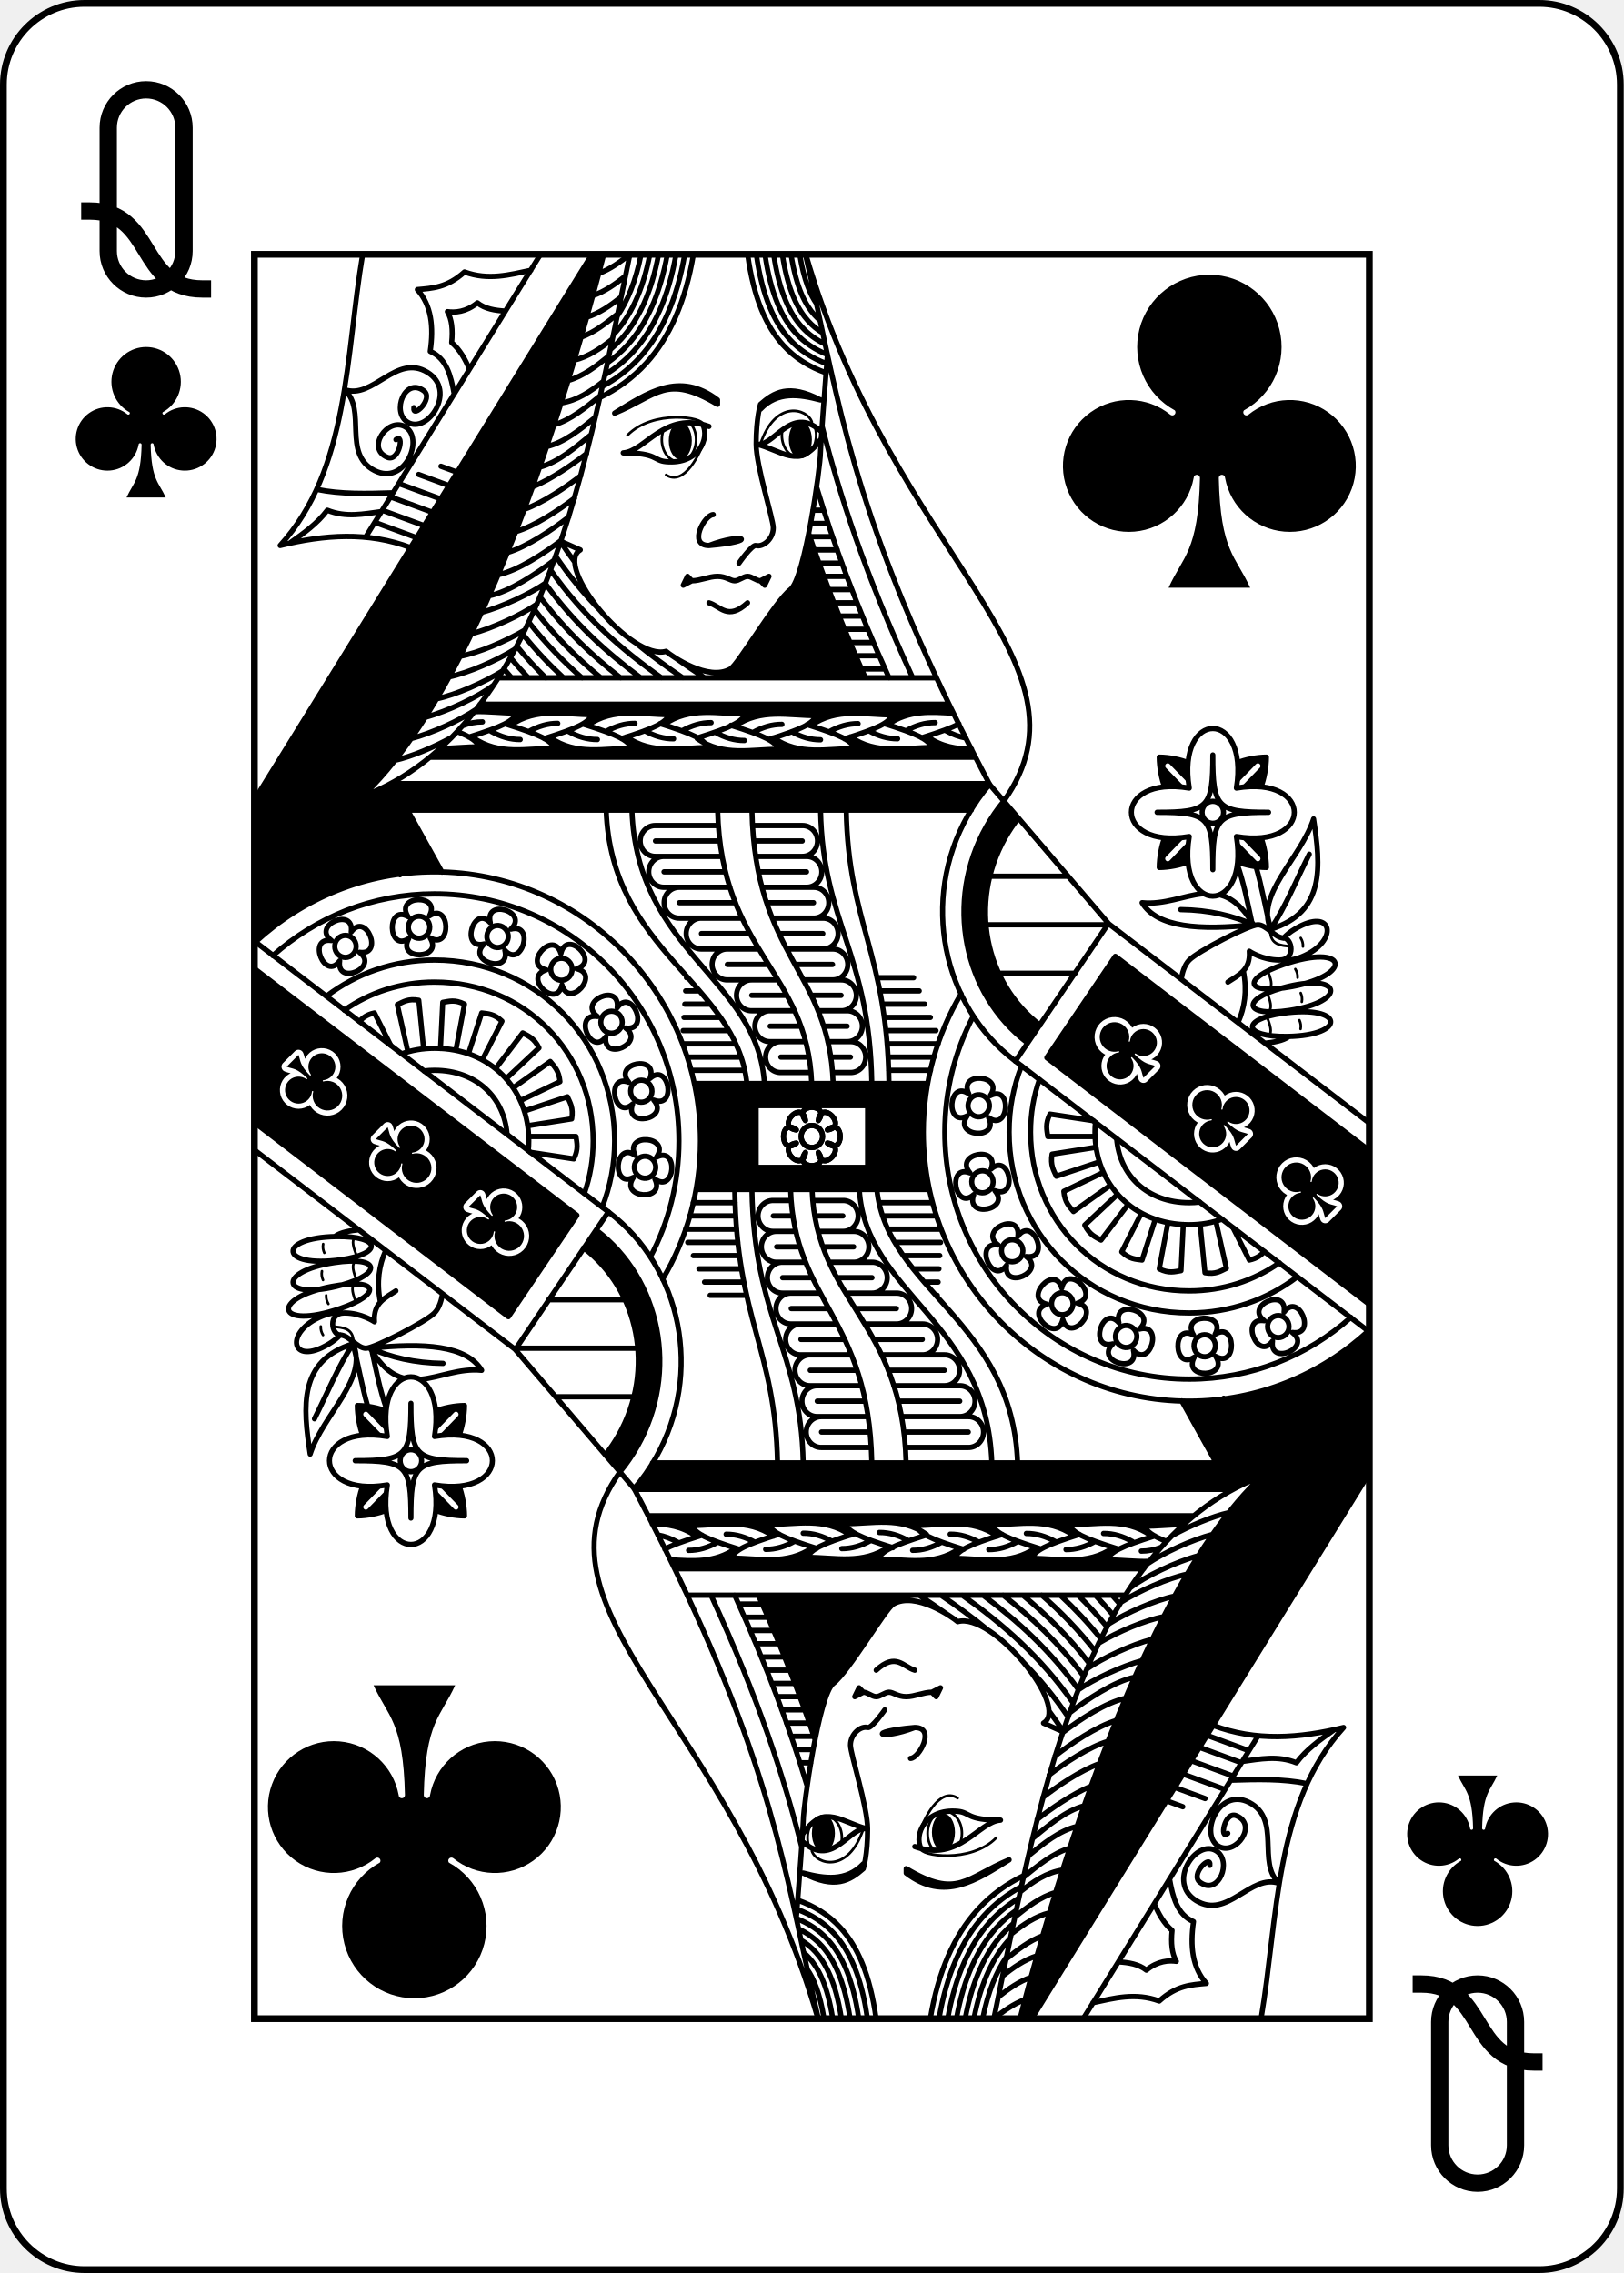
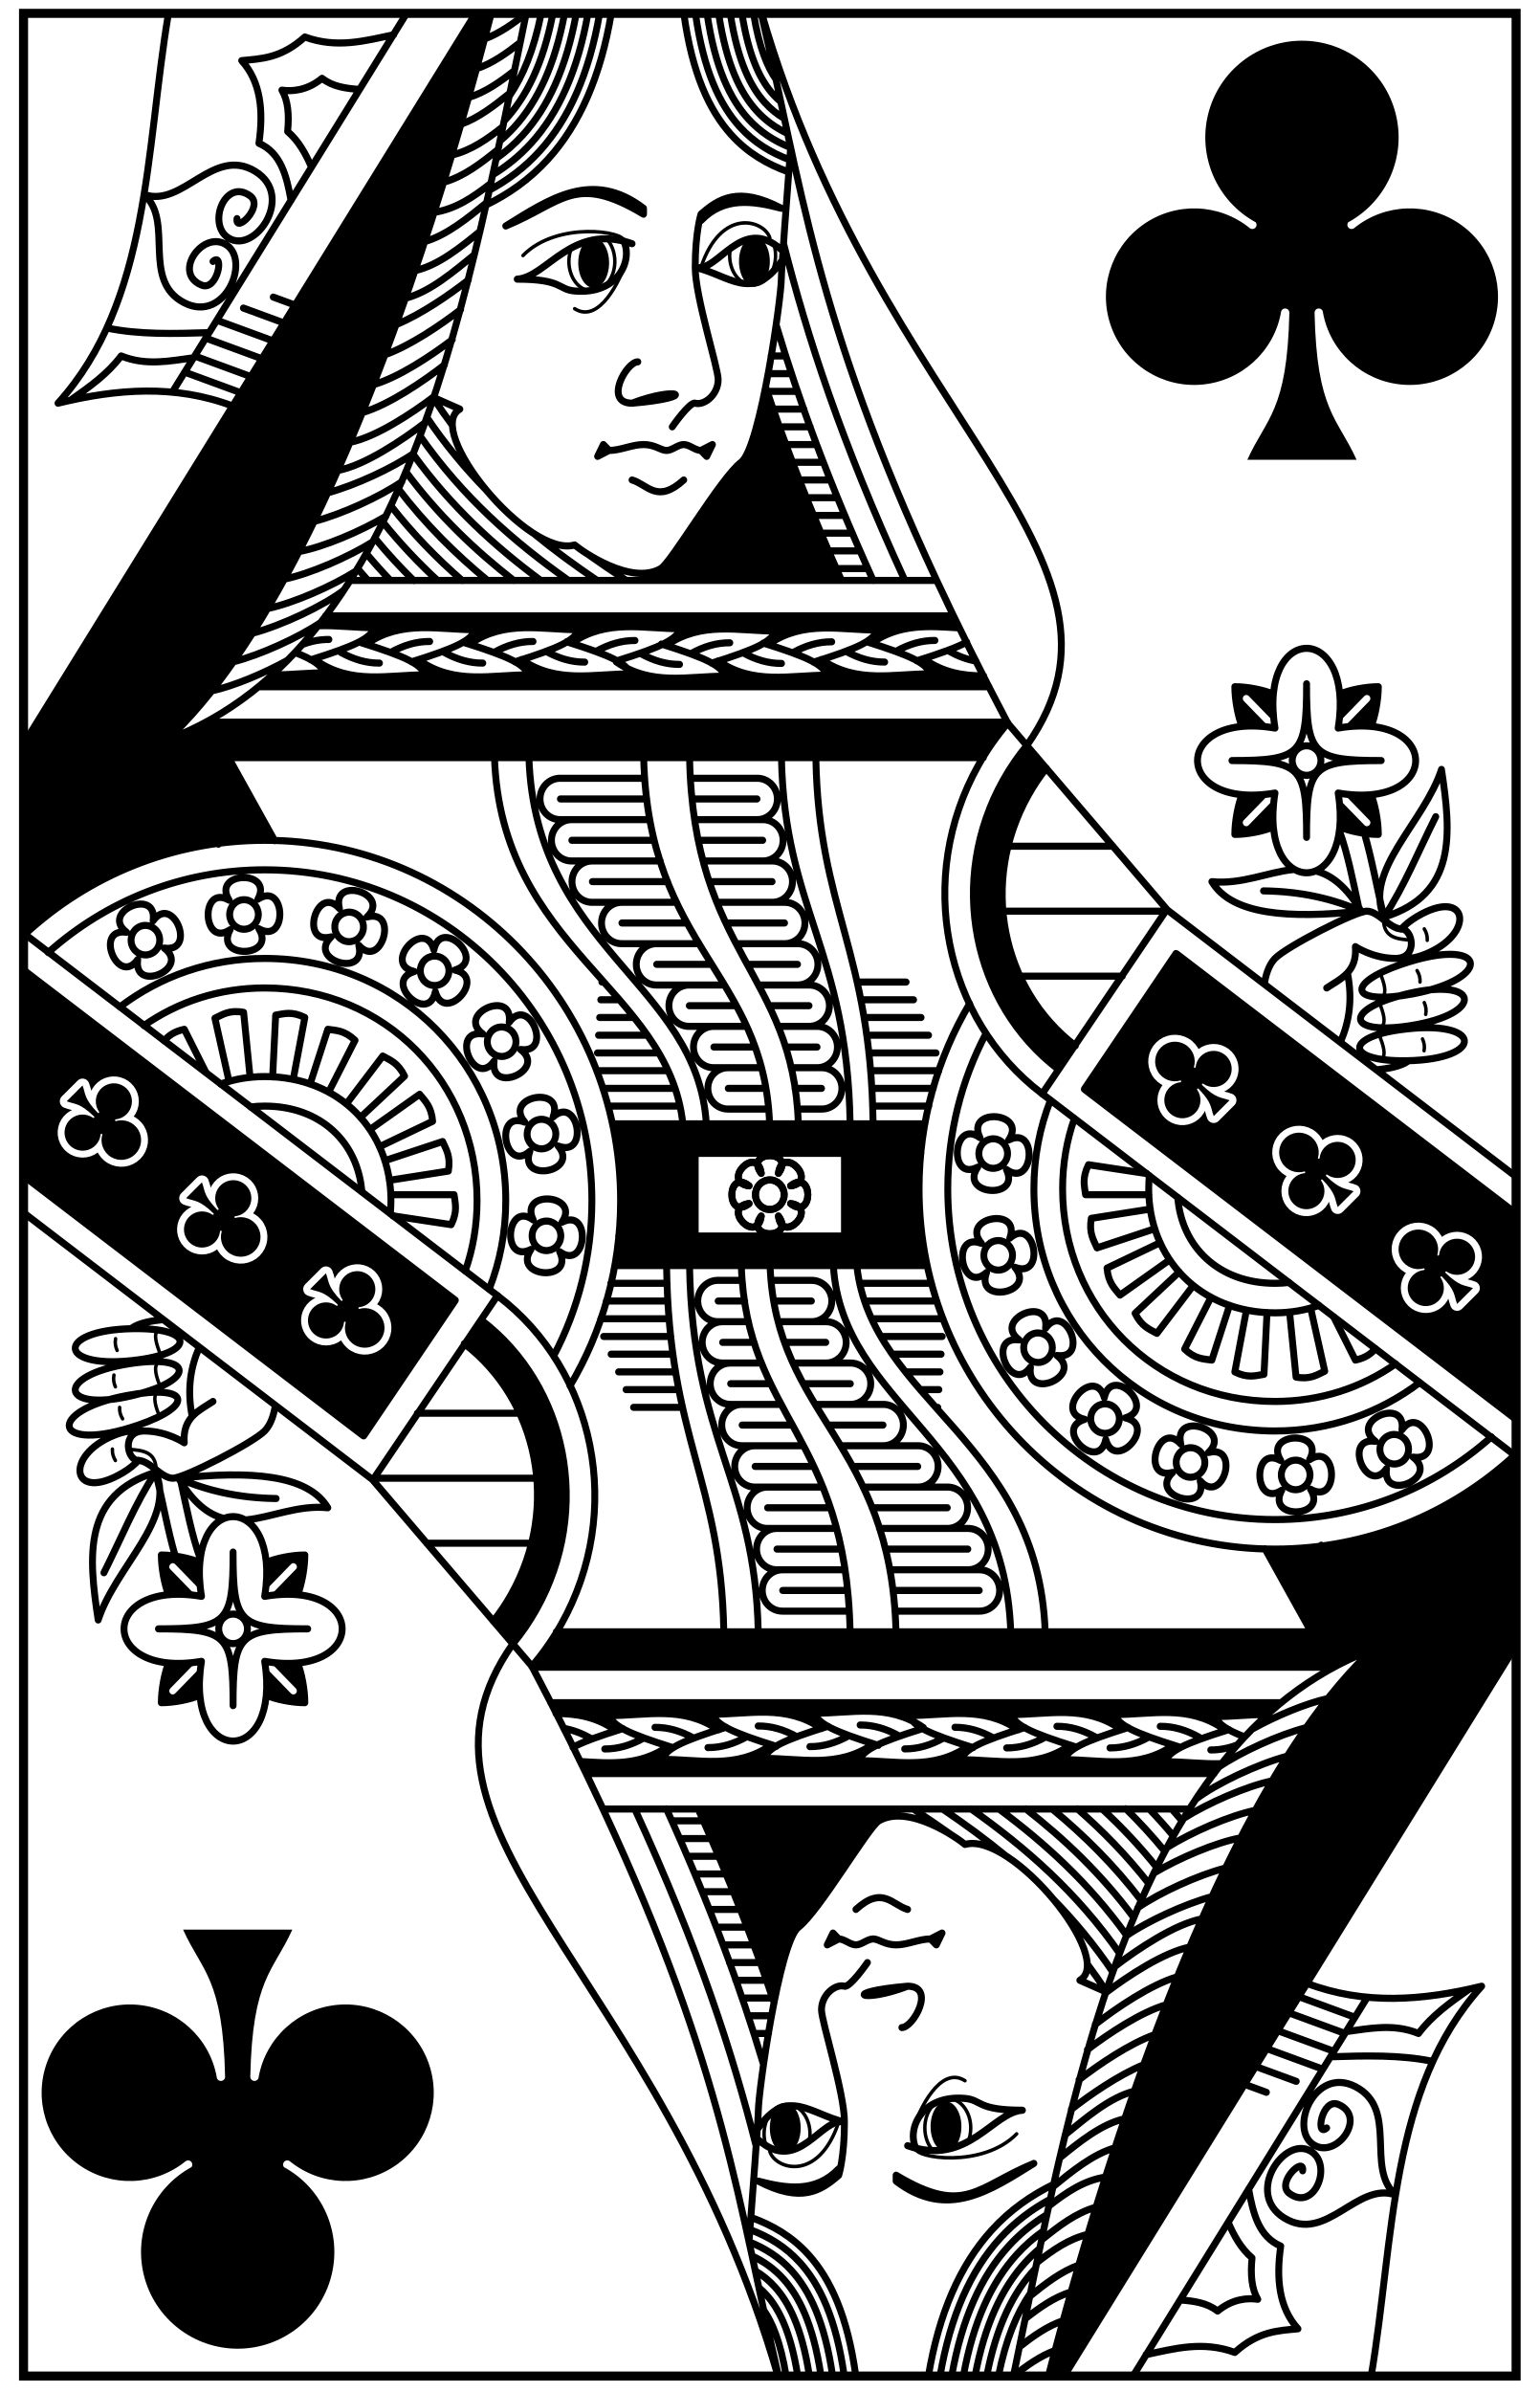
- <svg xmlns="http://www.w3.org/2000/svg" xmlns:xlink="http://www.w3.org/1999/xlink" class="card" face="QC" height="3.5in" preserveAspectRatio="none" viewBox="-120 -168 240 336" width="2.5in">
+ <svg xmlns="http://www.w3.org/2000/svg" xmlns:xlink="http://www.w3.org/1999/xlink" class="card" face="QC" height="264.034" preserveAspectRatio="none" viewBox="-85 -131.874 170 264.034" width="170">
  <defs>
    <symbol id="VCQ" viewBox="-500 -500 1000 1000" preserveAspectRatio="xMinYMid">
      <path d="M-260 100C40 100 -40 460 260 460M-175 0L-175 -285A175 175 0 0 1 175 -285L175 285A175 175 0 0 1 -175 285Z" stroke="black" stroke-width="80" stroke-linecap="square" stroke-miterlimit="1.5" fill="none" />
    </symbol>
    <symbol id="SCQ" viewBox="-600 -600 1200 1200" preserveAspectRatio="xMinYMid">
      <path d="M30 150C35 385 85 400 130 500L-130 500C-85 400 -35 385 -30 150A10 10 0 0 0 -50 150A210 210 0 1 1 -124 -51A10 10 0 0 0 -110 -65A230 230 0 1 1 110 -65A10 10 0 0 0 124 -51A210 210 0 1 1 50 150A10 10 0 0 0 30 150Z" />
    </symbol>
    <symbol id="CQ4" preserveAspectRatio="none" viewBox="0 0 1300 2000">
      <path stroke="black" stroke-linecap="round" stroke-linejoin="round" stroke-width="3" fill="none" d="M1184.474,767.204c0.351,15.415 12.042,16.451 23.907,17.267M1181.451,811.742c3.624,9.318 6.246,17.206 2.045,21.086M1180.799,836.888c3.624,9.318 6.246,17.206 2.045,21.086M1180.799,864.63c3.624,9.318 6.246,17.206 2.045,21.086M1213.717,810.276c1.874,2.948 2.833,6.142 2.593,9.658M1220,837.405c1.457,3.175 1.974,6.47 1.259,9.92M1218.488,868.185c1.483,3.163 2.027,6.453 1.341,9.91M1220,775c1.874,2.948 2.833,6.142 2.593,9.658M435,205c29.854,-29.76 89.915,-20.22 87.766,-12.149M480,250c21.575,13.391 40,-25 45,-40M590,215c17.561,-51.28 55,-40 60,-25M507.389,190.373C512.025,194.951 515,202.041 515,210c0,13.807 -8.954,25 -20,25 -11.046,0 -20,-11.193 -20,-25 0,-4.329 0.88,-8.4 2.429,-11.951M653.486,195.441C654.462,198.386 655,201.614 655,205c0,13.807 -8.954,25 -20,25 -11.046,0 -20,-11.193 -20,-25 0,-2.248 0.237,-4.427 0.683,-6.5" />
      <use xlink:href="#SCQ" height="90" width="90" transform="translate(1017,901)scale(1,0.972)rotate(-45)translate(-45,-45)" fill="none" stroke="white" stroke-width="160" stroke-linejoin="round" stroke-linecap="round" />
      <use xlink:href="#SCQ" height="90" width="90" transform="translate(1017,901)scale(1,0.972)rotate(-45)translate(-45,-45)" fill="black" />
      <use xlink:href="#SCQ" height="90" width="90" transform="translate(1125,978)scale(1,0.972)rotate(-45)translate(-45,-45)" fill="none" stroke="white" stroke-width="160" stroke-linejoin="round" stroke-linecap="round" />
      <use xlink:href="#SCQ" height="90" width="90" transform="translate(1125,978)scale(1,0.972)rotate(-45)translate(-45,-45)" fill="black" />
      <use xlink:href="#SCQ" height="90" width="90" transform="translate(1229,1060)scale(1,0.972)rotate(-45)translate(-45,-45)" fill="none" stroke="white" stroke-width="160" stroke-linejoin="round" stroke-linecap="round" />
      <use xlink:href="#SCQ" height="90" width="90" transform="translate(1229,1060)scale(1,0.972)rotate(-45)translate(-45,-45)" fill="black" />
    </symbol>
    <symbol id="CQ3" preserveAspectRatio="none" viewBox="0 0 1300 2000">
      <path stroke="black" stroke-linecap="round" stroke-linejoin="round" stroke-width="6" fill="none" d="M1300,984.779 996.277,759.002M1.196,779.562C56.29,730.138 129.568,700 210,700c171.208,0 310,136.553 310,305 10e-6,57.291 -16.055,110.892 -43.98,156.687M1.931,780.02l410.831,305.396M513.054,940h271.265M1300,1190.265 923.935,910.712M995.839,758.469 887.238,914.584M1003.748,795.85l-79.783,114.688M857.199,600.859 995.817,758.501M886.75,914.2C801.788,851.428 776.521,731.931 831.679,636.394c7.512,-13.01 16.154,-24.951 25.724,-35.766M901.002,893.651c-74.41,-55.386 -96.537,-160.121 -47.672,-244.758 6.038,-10.457 12.883,-20.13 20.404,-28.982M1004.2,796.043l295.8,219.887M916.148,873.919C851.943,826.128 832.433,735.788 875.199,661.715c4.713,-8.163 9.972,-15.754 15.701,-22.768M995.058,760H853.114M948.905,705H857.469M957.032,815H867.918M856.888,600H158.867M840.923,570H204.844M810,510H262.997M795.06,480H284.483M642.495,0.159C676.821,141.573 688.844,258.107 795.312,480c17.86,37.224 38.379,77.412 62.106,121.181M835.988,630H179.392M690.092,630.29c2.322,128.345 47.798,162.203 49.837,309.394M660.11,630.29c2.786,128.345 57.357,162.203 59.805,309.394M580.102,630.115c3.399,166.062 90.388,181.846 94.73,309.83M540.125,630.107c4.041,161.399 104.662,181.691 109.681,309.838M440.176,630.1c5.673,161.472 146.941,190.921 154.509,309.865M410.168,629.718c5.633,161.815 151.469,195.793 164.083,310.257M517.652,965H781.417M509.15,925l62.516,-10e-6M504.582,910l62.916,1e-5M499.133,895l62.156,1e-5M499.838,880 553.158,880M500.807,865 543.344,865M501.773,850l30.053,-10e-6M502.742,835l16.242,2e-5M739.443,925h48.93M738.811,910h53.465M737.709,895 797.117,895M736.215,880H794.783M734.383,865h53.879M732.031,850h49.707M729.197,835H775.217M725.963,820h42.732M503.709,820l1.689,1e-5M1278.483,1205.026C1228.267,1248.565 1162.43,1275 1090,1275 932.085,1275 805,1149.714 805,995c-10e-6,-47.532 11.992,-92.13 33.2,-131.287M1215.934,1159.081C1180.985,1184.775 1137.859,1200 1090,1200c-118.247,0 -210,-91.356 -210,-205 -10e-6,-26.728 5.074,-51.778 14.401,-74.884M1102.059,1074.276c-3.866,0.477 -7.882,0.724 -12.059,0.724 -49.229,0 -81.28,-31.039 -84.697,-72.551M1128.178,1093.705C1116.585,1097.779 1103.872,1100 1090,1100c-65.355,0 -110,-46.117 -110,-105 0,-3.776 0.184,-7.432 0.545,-10.984M1195.088,1143.205C1165.452,1163.257 1129.736,1175 1090,1175c-105.024,0 -185,-80.047 -185,-180 -10e-6,-21.157 3.582,-40.966 10.251,-59.442M657.5,981.893c3.536,-24.749 35.355,7.071 10.607,10.607 20,-15 20,30 0,15 24.749,3.535 -7.071,35.355 -10.607,10.607 15,20 -30,20 -15,0 -3.536,24.749 -35.355,-7.071 -10.607,-10.607 -20,15 -20,-30 0,-15 -24.749,-3.535 7.071,-35.355 10.607,-10.607 -15,-20 30,-20 15,0v0M662.5,1000A12.5,12.5 0 0 1 650,1012.5 12.5,12.5 0 0 1 637.5,1000 12.5,12.5 0 0 1 650,987.5 12.5,12.5 0 0 1 662.5,1000v0M585,965v70M218.769,700.347 178.628,630.099M169.752,703.316 121.678,619.187M393.636,-1.6083941e-4 -3.6588575e-4,618.572M182.285,332.461C132.42,314.002 81.424,317.784 30,330 110.68,243.29 106.097,115.712 126.231,-0.019M333.636,-1.381201e-4 129.949,320.081M407.504,-0.495C347.657,225.87 197.332,687.942 0.002,664.067M437.92,-0.377C389.737,223.713 339.24,535.909 125.687,614.725M140.371,303.704l48.889,17.46M149.074,290.027l48.888,17.46M158.703,274.894l48.889,17.46M168.334,259.762l48.889,17.46M191.5,249.464l35.351,12.625M217.5,240.178l18.981,6.779M41.885,326.784C57.688,315.967 73.403,305.062 85,290c21.739,8.59 42.457,4.21 63.307,1.516M72.987,266.426c27.732,5.564 57.993,4.792 88.322,3.845M105.351,153.767C131.238,176.184 102.29,226.145 140,245c36.056,18.028 59.083,-37.958 35,-50 -20,-10 -45,25 -20,35 14.131,5.652 20.131,-28.64 10,-20M105.154,153.345c33.418,11.492 60.155,-41.413 96.812,-19.505 34.602,20.681 -0.183,70.226 -23.296,56.412 -19.194,-11.472 -3.156,-51.381 18.729,-35.696 12.371,8.866 -13.299,32.383 -11.472,19.194M232.953,158.421C229.172,137.653 224.093,117.97 205,110c4.185,-27.894 1.423,-52.339 -15,-70 17.356,-1.619 34.466,-1.969 55,-20 27.97,9.931 52.531,3.199 77.423,-1.913M250.778,130.151C245.718,118.856 239.783,108.146 230,100c1.504,-14.349 0.287,-26.396 -5,-35 8.496,1.206 21.772,0.599 35,-10 8.991,6.928 20.596,8.627 32.671,9.386M394.495,46.885c13.934,-4.563 26.21,-13.093 38.203,-22.3M387.56,71.24C402.284,66.86 415.129,57.983 427.663,48.362M380.892,93.913c15.639,-5.459 29.216,-15.853 42.72,-26.421M372.922,119.952c16.641,-3.748 30.812,-13.406 44.601,-23.982M365.915,142.958c17.686,-4.808 32.63,-16.179 47.473,-27.792M357.527,168.441c18.785,-2.66 34.356,-13.013 49.436,-24.542M349.336,193.211c19.367,-5.353 37.923,-20.228 54.055,-33.012M340.81,217.826c20.312,-4.34 39.847,-19.82 56.77,-33.234M332.495,241.19c21.753,-5.309 42.553,-23.03 60.13,-36.835M324.415,263.521c21.962,-8.66 47.288,-25.829 63.013,-37.795M314.768,288.99c22.178,-7.638 48.957,-25.451 65.936,-38.211M304.756,314.31c22.09,-6.185 50.266,-24.471 68.662,-38.076M295.016,337.987c23.379,-6.632 53.476,-26.685 71.603,-40.397M284.235,363.121c22.643,-4.32 53.991,-24.473 73.969,-39.228M273.576,386.992c23.431,-4.181 56.539,-25.801 76.566,-40.791M264.803,405.875c24.057,-6.308 56.528,-20.98 74.839,-33.277M252.972,430.092c24.159,-6.009 57.732,-21.062 76.538,-33.656M239.792,455.583c21.064,-3.607 53.839,-17.136 75.832,-29.886M226.997,478.928c22.278,-4.36 55.94,-18.663 77.112,-31.55M212.379,503.852c22.427,-4.477 56.123,-18.85 77.147,-31.73M199.124,524.801c26.144,-6.728 62.615,-23.588 79.85,-36.518M182.562,548.944c24.044,-5.904 57.633,-20.912 76.609,-33.531M163.805,573.558c19.156,-4.09 45.851,-14.943 66.056,-25.885M661.877,194.546c20.526,78.558 49.889,167.389 105.543,285.038M668.153,113.288C665.264,149.955 660,217.745 660,225c0,15 -18.164,142.538 -35,155 -17.901,13.25 -60.727,84.764 -70,90 -25.806,14.571 -68.619,-14.676 -75,-20 -40.525,11.388 -131.542,-97.081 -100,-115l-23.233,-9.957M655.865,264.818c19.063,61.807 45.052,131.477 84.196,215.326M646.267,316.049c16.729,48.809 37.961,102.625 66.08,163.751M735.424,470H707.98M728.566,455 701.295,455M721.896,440H694.609M715.338,425 688.229,425M708.979,410 681.984,410M702.721,395 675.74,395M696.697,380H669.891M690.744,365 664.092,365M685.219,350H658.398M679.719,335H653.039M674.219,320H647.68M669.021,305 649.015,305M663.856,290H651.067M403.081,403.569C384.659,385.28 367.245,364.973 351.203,341.917M499.647,480.085C480.8,467.686 462.295,454.602 444.405,440.286M474.764,480.089C427.465,447.622 382.831,409.814 345.322,357.736M450.501,480.066C410.107,450.979 372.044,417.225 339.195,373.028M427.075,480.151C393.178,454.454 361.2,424.911 332.919,387.965M404.064,480.012C376.394,457.835 350.201,432.699 326.497,402.577M382.141,480.187C360.128,461.526 339.177,440.738 319.823,416.75M360.497,480.02c-16.625,-14.96 -32.567,-31.29 -47.58,-49.479M339.916,480.219C328.144,468.99 316.755,456.994 305.841,444.047M319.538,480.013C312.35,472.723 305.322,465.114 298.475,457.142M299.983,480.027c-3.088,-3.326 -6.143,-6.717 -9.163,-10.178M373.426,348.627c-5.559,-7.233 -10.976,-14.751 -16.237,-22.58M525,480c-11.007,-6.987 -21.924,-14.154 -32.698,-21.608M400,550c-11.508,0.084 -22.758,-3.17 -33.797,-9.171M344.866,547.812C375.596,568.645 408.061,559.823 440,560c-4.364,-9.305 -15.999,-15.118 -55.824,-27.242M443.765,531.706c-11.508,-0.084 -22.758,3.17 -33.797,9.171M388.631,533.894c30.729,-20.833 63.195,-12.011 95.134,-12.188 -4.364,9.305 -15.999,15.118 -55.824,27.242M488.797,549.171C477.289,549.256 466.039,546.001 455,540M433.663,546.983c30.729,20.833 63.195,12.011 95.134,12.188 -4.364,-9.305 -15.999,-15.118 -55.824,-27.242M532.562,530.878c-11.508,-0.084 -22.758,3.17 -33.797,9.171M477.428,533.065c30.729,-20.833 63.195,-12.011 95.134,-12.188 -4.364,9.305 -15.999,15.118 -55.824,27.242M571.369,551.106c-11.508,0.084 -22.758,-3.17 -33.797,-9.171M516.235,548.918c30.729,20.833 63.195,12.011 95.134,12.188 -4.364,-9.305 -15.999,-15.118 -55.824,-27.242M615.134,532.812c-11.508,-0.084 -22.758,3.17 -33.797,9.171M560,535c30.729,-20.833 63.195,-12.011 95.134,-12.188 -4.364,9.305 -15.999,15.118 -55.824,27.242M660.165,550.277c-11.508,0.084 -22.758,-3.17 -33.797,-9.171M605.032,548.089c30.729,20.833 63.195,12.011 95.134,12.188 -4.364,-9.305 -15.999,-15.118 -55.824,-27.242M703.93,531.983c-11.508,-0.084 -22.758,3.17 -33.797,9.171M648.797,534.171c30.729,-20.833 63.195,-12.011 95.134,-12.188 -4.364,9.305 -15.999,15.118 -55.824,27.242M750.032,549.122c-11.508,0.084 -22.758,-3.17 -33.797,-9.171M694.898,546.935c30.729,20.833 63.195,12.011 95.134,12.188 -4.364,-9.305 -15.999,-15.118 -55.824,-27.242M793.797,530.829C782.289,530.744 771.039,533.999 760,540M738.663,533.017c24.743,-16.774 50.612,-14.322 76.425,-12.823M821.53,532.19c-8.333,4.473 -21.699,9.226 -43.558,15.881M310,550c-11.508,0.084 -22.758,-3.17 -33.797,-9.171M254.866,547.812c30.729,20.833 63.195,12.011 95.134,12.188 -4.364,-9.305 -15.999,-15.118 -55.824,-27.242M353.765,531.706c-11.508,-0.084 -22.758,3.17 -33.797,9.171M298.631,533.894c30.729,-20.833 63.195,-12.011 95.134,-12.188 -4.364,9.305 -15.999,15.118 -55.824,27.242M256.89,518.377c16.295,-0.549 32.754,1.711 49.075,1.62 -4.364,9.305 -15.999,15.118 -55.824,27.242M265.966,529.997c-7.813,-0.057 -15.508,1.425 -23.098,4.26M218.576,559.997c14.509,-0.011 29.121,-1.787 43.624,-1.706 -2.955,-6.301 -9.244,-11 -25.362,-17.143M829.563,548.283c-7.888,-1.319 -15.66,-4.163 -23.328,-8.332M784.898,546.935c16.734,11.345 33.983,13.895 51.381,13.894M981.427,1012.159 930,1020c-2.197,12.537 1.914,18.211 5,25l50.346,-16.208M990.046,1040.577l-46.358,21.575c1.13,12.678 6.571,17.092 11.312,22.848l43.329,-29.894M1006.604,1065.375l-38.486,35.021c5.78,11.339 12.476,13.403 19.023,16.974l31.678,-40.556M1034.28,1086.789l-23.009,43.889c9.355,8.631 16.351,8.244 23.73,9.322l15.424,-46.379M1065.125,1097.582 1055,1150c11.46,5.538 18.041,3.134 25.415,2.02l2.627,-52.328M1102.68,1099.282l5.642,55.094c12.536,2.204 18.212,-1.903 25.003,-4.985l-12.301,-53.516M978.19,982.094l-50.64,-7.461C921.774,985.975 924.04,992.604 925,1000h55.238M857.014,966.163a12.5,12.5 0 0 1 -13.44,11.484 12.5,12.5 0 0 1 -11.484,-13.44 12.5,12.5 0 0 1 13.44,-11.484 12.5,12.5 0 0 1 11.484,13.44v0M831.113,976.668c-26.097,12.998 -21.794,-41.833 1.956,-24.923 -12.998,-26.097 41.833,-21.794 24.923,1.956 26.097,-12.998 21.794,41.833 -1.956,24.923 12.998,26.097 -41.833,21.794 -24.923,-1.956v0M861.192,1049.113a12.5,12.5 0 0 1 -10.094,14.513 12.5,12.5 0 0 1 -14.513,-10.094 12.5,12.5 0 0 1 10.094,-14.513 12.5,12.5 0 0 1 14.513,10.094v0M838.795,1065.835c-21.955,19.183 -31.676,-34.951 -4.419,-24.606 -19.183,-21.955 34.951,-31.676 24.606,-4.419 21.955,-19.183 31.676,34.951 4.419,24.606 19.183,21.955 -34.951,31.676 -24.606,4.419v0M895.081,1124.589a12.5,12.5 0 0 1 -6.573,16.41 12.5,12.5 0 0 1 -16.41,-6.573 12.5,12.5 0 0 1 6.573,-16.41 12.5,12.5 0 0 1 16.41,6.573v0M877.016,1145.918c-17.081,23.627 -38.723,-26.936 -9.837,-22.983 -23.627,-17.081 26.936,-38.723 22.983,-9.837 17.081,-23.627 38.723,26.936 9.837,22.983 23.627,17.081 -26.936,38.723 -22.983,9.837v0M950.483,1180.394a12.5,12.5 0 0 1 0.621,17.667 12.5,12.5 0 0 1 -17.667,0.621 12.5,12.5 0 0 1 -0.621,-17.667 12.5,12.5 0 0 1 17.667,-0.621v0M942.581,1207.205c-6.074,28.515 -46.306,-8.986 -18.287,-17.046 -28.515,-6.074 8.986,-46.306 17.046,-18.287 6.074,-28.515 46.306,8.986 18.287,17.046 28.515,6.074 -8.986,46.306 -17.046,18.287v0M1020,1214.696a12.5,12.5 0 0 1 8.413,15.547 12.5,12.5 0 0 1 -15.547,8.414 12.5,12.5 0 0 1 -8.413,-15.547 12.5,12.5 0 0 1 15.547,-8.414v0M1024.847,1242.223c7.243,28.241 -45.471,12.547 -23.961,-7.133 -28.241,7.243 -12.547,-45.471 7.133,-23.961 -7.243,-28.241 45.471,-12.547 23.961,7.133 28.241,-7.243 12.547,45.471 -7.133,23.961v0M1107.582,1224.717a12.5,12.5 0 0 1 12.909,12.078 12.5,12.5 0 0 1 -12.078,12.909 12.5,12.5 0 0 1 -12.909,-12.078 12.5,12.5 0 0 1 12.078,-12.909v0M1120.906,1249.287c15.823,24.488 -39.147,26.316 -24.986,0.831 -24.488,15.823 -26.316,-39.147 -0.831,-24.986 -15.823,-24.488 39.147,-26.316 24.986,-0.831 24.488,-15.823 26.316,39.147 0.831,24.986v0M1189.011,1203.936a12.5,12.5 0 0 1 16.366,6.681 12.5,12.5 0 0 1 -6.681,16.367 12.5,12.5 0 0 1 -16.366,-6.681 12.5,12.5 0 0 1 6.681,-16.367v0M1210.221,1222.141c23.514,17.236 -27.19,38.545 -23.048,9.686 -17.236,23.514 -38.545,-27.19 -9.686,-23.048 -23.514,-17.236 27.19,-38.545 23.048,-9.686 17.236,-23.514 38.544,27.191 9.686,23.048v0M1141.176,1103.578 1160,1140c9.205,-1.875 13.674,-5.58 17.47,-9.545M642.958,0.142C744.826,342.337 988.87,461.555 873.734,619.912M1090,605c-15,-90 70,-90 55,0 90,-15 90,70 0,55 15,90 -70,90 -55,0 -90,15 -90,-70 0,-55v0M1117.5,567.5c0,60 5,65 65,65 -60,0 -65,5 -65,65 0,-60 -5,-65 -65,-65 60,0 65,-5 65,-65v0M1130,632.5a12.5,12.5 0 0 1 -12.5,12.5 12.5,12.5 0 0 1 -12.5,-12.5 12.5,12.5 0 0 1 12.5,-12.5 12.5,12.5 0 0 1 12.5,12.5v0M1061.282,603.639C1057.788,595.19 1055,581.201 1055,570c11.201,0 25.19,2.788 33.639,6.282M1146.361,576.282C1154.81,572.788 1168.799,570 1180,570c0,11.201 -2.788,25.19 -6.282,33.639M1061.282,661.361C1057.788,669.81 1055,683.799 1055,695c11.201,0 25.19,-2.788 33.639,-6.282M1146.361,688.718C1154.81,692.212 1168.799,695 1180,695c0,-11.201 -2.788,-25.19 -6.282,-33.639M1080.719,821.783c1.01,-6.686 3.439,-15.941 9.281,-21.783 10,-10 70,-40 80,-40 10,0 20,15 30,15 10,0 15,25 -5,25 -20,0 -35,-10 -35,-10 1.742,21.621 -12.85,27.104 -25,35M1153.114,812.229c4.683,23.139 1.313,41.743 -5.947,58.157M1200,805c75,-25 81.847,11.93 10,25 -54.999,10.005 -59.523,-8.492 -10,-25v0M1198.2,831.716c70.636,-18.931 77.553,15.292 8.552,25.39 -52.822,7.73 -56.804,-12.458 -8.552,-25.39v0M1199.296,860.311c71.881,-9.683 74.714,25.171 5.475,26.3 -53.004,0.864 -54.578,-19.685 -5.475,-26.3v0M1199.897,775.225c3.316,-3.587 7.774,-7.17 13.406,-10.444 45.029,-26.181 52.141,14.277 7.592,31.666 -9.145,3.569 -16.142,4.234 -20.894,2.949M1185,765c-18.207,-39.306 35,-80 50,-125 8.442,53.825 13.58,106.049 -50,125v0M1185,765c17.822,-26.387 30.237,-56.503 45,-85M1125.86,726.041c13.272,3.425 26.206,12.941 39.14,33.959 -62.532,6.437 -112.583,3.272 -130,-25 25.777,2.578 48.897,-8.134 70.729,-10.211M1165,760c-24.021,-10.251 -51.599,-16.772 -85,-17.184M666.518,134.316C647.639,127.754 630.732,118.154 616.43,102.822 597.241,82.252 582.223,50.736 575.104,0.061M667.285,123.989C650.636,117.898 636.137,109.287 623.742,96 606.437,77.449 592.214,48.551 585.214,0.12M668.084,113.623C653.746,108.057 641.581,100.464 631.055,89.18 615.61,72.623 602.196,46.311 595.329,0.175M662.525,88.967C656.23,85.323 650.732,80.953 645.68,75.537 633.874,62.881 622.123,41.64 615.573,0.255M665.31,101.621C654.957,96.853 646.173,90.725 638.367,82.357 624.756,67.766 612.167,44.009 605.449,0.221M659.451,74.771c-2.266,-1.844 -4.403,-3.852 -6.459,-6.056C642.959,57.96 632.065,39.196 625.703,0.27M511.871,0.155C502.759,53.1 484.3,93.966 456.903,123.336c-16.31,17.484 -34.989,29.931 -54.087,38.912M501.725,0.145C492.765,50.874 475.114,89.152 449.59,116.514c-13.337,14.297 -28.342,25.033 -43.924,33.185M491.572,0.122C482.778,48.601 465.949,84.318 442.278,109.693c-10.328,11.072 -21.714,19.879 -33.646,26.941M481.414,0.081C472.801,46.273 456.807,79.457 434.965,102.871c-7.229,7.749 -15.006,14.317 -23.161,19.911M423.176,69.886C434.983,53.128 444.586,30.717 450.845,0.143M471.251,0.019C462.837,43.888 447.688,74.573 427.653,96.051c-4.039,4.329 -8.259,8.265 -12.634,11.848M461.061,0.045C452.605,42.781 437.685,71.417 418.627,91.028M655.237,55.686C648.148,45.764 640.757,29.54 635.816,0.141M401.712,21.587C414.795,16.883 426.445,8.747 437.839,0M420,180c37.87,-22.798 75.447,-48.05 120,-15v5c-60,-35 -70,-10 -120,10v0M590,170l-0.003,5.472C610,155 635.344,158.686 660,165c-37.171,-18.904 -54.466,-8.261 -70,5v0M590,170c0,0 -5,15 -5,45 0,25 20,85 20,95 0,13.032 -12.277,22.123 -20,20 -4.821,-1.326 -20,20 -20,20M535,295c-10,0 -30,35 -5,35 40,-15 60,-5 0,0M505,365l-5,10 10,-5 -5,-5v0M600,365l-5,10 -5,-5 10,-5v0M510,370c10,0 20,-5 30,-5 10,0 15,5 20,5 5,0 10,-5 15,-5 5,0 10,5 15,5M530,395c13.51,3.754 21.865,20.501 45,0M530,195c-52.197,-18.082 -74.36,28.531 -100,30 40,0 35.054,8.73 50,10 38.304,3.254 50.908,-26.427 42.668,-42.342M660,200c-35,-30 -55,20 -75,15 29.239,6.592 50,30 75,-5M1162.673,755.563c-4.946,-21.883 -9.234,-43.761 -16.584,-63.761M1185,765c-6.227,-23.877 -10.324,-48.418 -17.233,-71.138M1205.848,886.953c-6.148,4.441 -17.953,6.431 -27.298,7.323M582.359,665l56.467,2e-5M587.832,700l55.961,-10e-6M597.332,735l54.646,-1e-5M611.74,770h51.09M630.273,805l43.852,-2e-5M649.182,840l34.961,4e-5M663.686,875h27.432M671.883,910l23.131,-3e-5M584.551,682.5h54.275c9.762,0.138 17.749,-7.737 17.749,-17.5 0,-9.763 -7.987,-17.638 -17.749,-17.5h-56.467M592.025,717.5l51.768,2e-5c9.762,0.138 17.749,-7.737 17.749,-17.5 0,-9.763 -7.987,-17.638 -17.749,-17.5h-55.961M603.898,752.5l48.08,-10e-6c9.762,0.138 17.749,-7.737 17.749,-17.5 0,-9.763 -7.987,-17.638 -17.749,-17.5h-54.646M620.682,787.5l42.148,-10e-6c9.762,0.138 17.749,-7.737 17.749,-17.5 0,-9.763 -7.987,-17.638 -17.749,-17.5h-51.09M639.986,822.5 674.125,822.5c9.762,0.138 17.749,-7.737 17.749,-17.5 0,-9.763 -7.987,-17.638 -17.749,-17.5h-43.852M657.187,857.5l26.955,10e-6c9.762,0.138 17.749,-7.737 17.749,-17.5 0,-9.763 -7.987,-17.638 -17.749,-17.5h-34.961M668.555,892.5l22.563,10e-6c9.762,0.138 17.749,-7.737 17.749,-17.5 0,-9.763 -7.987,-17.638 -17.749,-17.5h-27.432M674.111,927.5l20.902,-10e-6c9.762,0.138 17.749,-7.737 17.749,-17.5 0,-9.763 -7.987,-17.638 -17.749,-17.5h-23.131M467.6,665l75.16,-10e-6M477.541,700l71.77,2e-5M495.436,735h65.541M521.162,770h56.842M551.424,805 599.338,805M579.857,840 620.77,840M601.25,875h35.867M613.795,910h32.811M541.008,647.5 467.6,647.5c-9.762,-0.138 -17.749,7.737 -17.749,17.5 0,9.763 7.987,17.638 17.749,17.5h75.16M545.449,682.5h-67.908c-9.762,-0.138 -17.749,7.737 -17.749,17.5 0,9.763 7.987,17.638 17.749,17.5h71.77M554.584,717.5l-59.148,10e-6c-9.762,-0.138 -17.749,7.737 -17.749,17.5 0,9.763 7.987,17.638 17.749,17.5h65.541M568.793,752.5l-47.631,-2e-5c-9.762,-0.138 -17.749,7.737 -17.749,17.5 0,9.763 7.987,17.638 17.749,17.5h56.842M588.367,787.5 551.424,787.5c-9.762,-0.138 -17.749,7.737 -17.749,17.5 0,9.763 7.987,17.638 17.749,17.5h47.914M610.391,822.5l-30.533,-2e-5c-9.762,-0.138 -17.749,7.737 -17.749,17.5 0,9.763 7.987,17.638 17.749,17.5h40.912M629.789,857.5 601.25,857.5c-9.762,-0.138 -17.749,7.737 -17.749,17.5 0,9.763 7.987,17.638 17.749,17.5h35.867M642.633,892.5l-28.838,-2e-5c-9.762,-0.138 -17.749,7.737 -17.749,17.5 0,9.763 7.987,17.638 17.749,17.5h32.811" />
    </symbol>
    <symbol id="CQ2" preserveAspectRatio="none" viewBox="0 0 1300 2000">
      <path fill="black" d="M393.637,0 0,618.572v45.486C197.241,687.924 347.448,226.477 407.35,0ZM646.217,316.484C639.936,347.246 632.342,374.565 625,380c-17.901,13.25 -60.727,84.764 -70,90 -5.433,3.068 -11.62,4.193 -18.062,4.008L538.178,480 711.879,479.9C684.228,418.674 662.996,364.858 646.217,316.484ZM158.996,599.918c-10.551,5.538 -21.688,10.518 -33.309,14.807l-4.01,4.463 47.604,83.805C182.286,700.909 196.035,700 210,700c2.949,0 5.888,0.041 8.793,0.234l-39.783,-70.186 656.879,-0.268c6.402,-10.604 13.643,-20.259 21.256,-29.467zm714.738,19.994c-7.522,8.852 -14.367,18.523 -20.404,28.98 -48.865,84.637 -26.738,189.372 47.672,244.758l15.146,-19.732c-64.205,-47.79 -83.715,-138.13 -40.949,-212.203 4.713,-8.163 9.972,-15.753 15.701,-22.768zM512.967,939.855C517.543,960.745 520,982.591 520,1005c0,9.936 -0.483,19.761 -1.422,29.727l66.41,0.273 -0.205,-70 196.674,-0.076c0.87,-8.408 2.041,-16.642 3.201,-24.844z" />
    </symbol>
    <symbol id="CQ1" preserveAspectRatio="none" viewBox="0 0 1300 2000">
      <path fill="black" d="M636.568,188.838A13.432,21.162 0 0 0 623.135,210 13.432,21.162 0 0 0 636.568,231.162 13.432,21.162 0 0 0 650,210 13.432,21.162 0 0 0 636.568,188.838Zm-140,1.209a13.432,21.162 0 0 0 -13.434,21.162 13.432,21.162 0 0 0 13.434,21.162A13.432,21.162 0 0 0 510,211.209 13.432,21.162 0 0 0 496.568,190.047ZM263.244,509.838c-3.327,4.334 -6.738,8.583 -10.23,12.75l3.877,-4.211c2.037,-0.069 4.076,-0.093 6.117,-0.084 1.932,0.009 3.867,0.053 5.803,0.113 0.733,0.023 1.468,0.057 2.201,0.086 1.135,0.044 2.27,0.087 3.406,0.143 3.839,0.188 7.682,0.421 11.523,0.648 0.697,0.041 1.393,0.081 2.09,0.121 1.316,0.075 2.631,0.142 3.947,0.209 0.766,0.039 1.533,0.079 2.299,0.113 1.255,0.057 2.51,0.098 3.764,0.139 0.775,0.025 1.55,0.058 2.324,0.076 0.202,0.005 0.404,0.008 0.605,0.012 1.666,0.034 3.331,0.054 4.994,0.045 -0.136,0.291 -0.278,0.577 -0.43,0.861 -0.151,0.284 -0.31,0.564 -0.477,0.842 -0.047,0.079 -0.102,0.156 -0.15,0.234 -0.295,0.474 -0.609,0.941 -0.957,1.4 -10e-4,0.002 -0.002,0.004 -0.004,0.006 -0.202,0.266 -0.413,0.529 -0.635,0.791 -0.002,0.003 -0.004,0.005 -0.006,0.008 -0.221,0.261 -0.452,0.522 -0.693,0.779l-0.008,0.008c-0.242,0.258 -0.494,0.513 -0.758,0.768 -0.003,0.003 -0.006,0.007 -0.01,0.01 -0.263,0.254 -0.538,0.506 -0.824,0.758 -0.58,0.51 -1.208,1.015 -1.891,1.52 -0.682,0.504 -1.42,1.007 -2.215,1.51 -0.791,0.501 -1.641,1.002 -2.553,1.506 -0.004,0.002 -0.007,0.005 -0.012,0.008 -0.917,0.507 -1.899,1.016 -2.949,1.531 -1.044,0.512 -2.157,1.031 -3.342,1.557 -0.008,0.003 -0.014,0.008 -0.021,0.012 -5.964,2.643 -13.783,5.481 -24.08,8.812 -4.118,1.332 -8.636,2.745 -13.59,4.254 6.552,3.588 9.914,7.016 11.84,11.121 -3.626,-0.02 -7.258,0.075 -10.895,0.23 -10.908,0.466 -21.849,1.468 -32.73,1.477l11.787,-12.803c-7.981,7.882 -16.348,15.379 -25.139,22.447l635.588,0.326c-1.639,-3.08 -3.222,-6.101 -4.824,-9.143 -0.149,-2.2e-4 -0.298,-0.007 -0.447,-0.008 -0.923,-0.004 -1.847,-0.01 -2.77,-0.029 -0.008,-1.8e-4 -0.017,1.9e-4 -0.025,0 -0.083,-0.002 -0.167,-0.008 -0.25,-0.01 -0.99,-0.023 -1.978,-0.054 -2.967,-0.098 -0.007,-3.1e-4 -0.014,3.2e-4 -0.021,0 -0.181,-0.008 -0.361,-0.023 -0.541,-0.031 -0.849,-0.041 -1.697,-0.086 -2.545,-0.145 -14.05,-0.963 -27.956,-4.376 -41.523,-13.574l0.713,0.193c-0.313,-0.211 -0.627,-0.404 -0.939,-0.621 -2.219,0.209 -4.308,0.837 -6.473,1.496 6.554,3.588 9.906,7.015 11.832,11.121 -31.867,-0.177 -64.258,8.599 -94.926,-12.055 -2.161,0.675 -4.421,1.369 -6.775,2.086 6.556,3.589 9.91,7.017 11.836,11.123 -31.866,-0.177 -64.258,8.599 -94.926,-12.053 -1.845,0.574 -3.722,1.156 -5.705,1.76 6.556,3.589 9.908,7.015 11.834,11.121 -28.75,-0.16 -57.927,6.962 -85.881,-6.809 1.44,1.546 2.5,3.151 3.309,4.875 -31.866,-0.177 -64.258,8.599 -94.926,-12.053 -1.845,0.574 -3.722,1.154 -5.705,1.758 6.556,3.589 9.908,7.017 11.834,11.123 -31.939,-0.177 -64.403,8.645 -95.133,-12.188l20.211,-7.74c-7.126,2.594 -15.911,5.453 -26.912,8.805 6.556,3.589 9.908,7.017 11.834,11.123 -31.939,-0.177 -64.403,8.645 -95.133,-12.188l39.309,-15.055c2.696,0.821 5.239,1.607 7.684,2.373l-3.229,-1.236c30.729,-20.833 63.196,-12.01 95.135,-12.188 -2.698,5.752 -8.197,10.172 -21.393,15.57l11.803,-4.52c2.696,0.821 5.24,1.607 7.684,2.373l-3.229,-1.236c30.729,-20.833 63.196,-12.01 95.135,-12.188 -1.783,3.801 -4.826,7.02 -10.461,10.324 2.57,0.783 5.012,1.538 7.352,2.271l-3.229,-1.236c16.325,-11.067 33.14,-13.766 50.105,-13.891 14.97,-0.11 30.056,1.784 45.027,1.701 -2.304,4.912 -6.685,8.856 -16.117,13.264 2.37,0.724 4.649,1.429 6.82,2.109L560,535c30.729,-20.833 63.194,-12.01 95.133,-12.188 -1.783,3.801 -4.825,7.02 -10.461,10.324 2.575,0.785 5.02,1.541 7.363,2.275l-3.238,-1.24c30.729,-20.833 63.194,-12.01 95.133,-12.188 -1.708,3.641 -4.565,6.749 -9.754,9.908l0.031,-0.012c2.706,0.824 5.258,1.614 7.711,2.383l-3.256,-1.248c0.942,-0.638 1.887,-1.238 2.832,-1.822 0.297,-0.184 0.595,-0.363 0.893,-0.541 0.71,-0.426 1.421,-0.836 2.133,-1.232 0.272,-0.151 0.543,-0.308 0.814,-0.455 0.933,-0.505 1.867,-0.988 2.803,-1.445 0.22,-0.108 0.442,-0.205 0.662,-0.311 0.756,-0.36 1.512,-0.707 2.27,-1.037 0.306,-0.133 0.612,-0.264 0.918,-0.393 0.746,-0.314 1.494,-0.615 2.242,-0.902 0.228,-0.087 0.456,-0.181 0.684,-0.266 0.947,-0.353 1.894,-0.682 2.844,-0.994 0.271,-0.089 0.542,-0.172 0.812,-0.258 0.731,-0.231 1.463,-0.452 2.195,-0.66 0.284,-0.081 0.568,-0.163 0.852,-0.24 0.944,-0.258 1.889,-0.504 2.836,-0.727 0.051,-0.012 0.103,-0.023 0.154,-0.035 0.95,-0.221 1.9,-0.421 2.852,-0.609 0.288,-0.057 0.577,-0.11 0.865,-0.164 0.765,-0.143 1.529,-0.277 2.295,-0.4 0.232,-0.037 0.463,-0.078 0.695,-0.113 0.978,-0.15 1.956,-0.286 2.936,-0.406 0.193,-0.024 0.386,-0.042 0.578,-0.065 0.803,-0.094 1.606,-0.18 2.41,-0.256 0.301,-0.028 0.603,-0.056 0.904,-0.082 0.783,-0.067 1.566,-0.126 2.35,-0.178 0.215,-0.014 0.43,-0.032 0.645,-0.045 0.178,-0.011 0.356,-0.015 0.533,-0.025 1.253,-0.071 2.507,-0.122 3.762,-0.158 0.439,-0.013 0.877,-0.025 1.316,-0.033 1.387,-0.028 2.773,-0.044 4.162,-0.037 1.87,0.009 3.742,0.051 5.615,0.109 0.575,0.018 1.15,0.041 1.725,0.062 1.305,0.049 2.61,0.102 3.916,0.166 0.592,0.029 1.184,0.059 1.775,0.09 3.714,0.195 7.429,0.425 11.145,0.641 -1.715,-3.415 -3.435,-6.836 -5.105,-10.203zm261.742,35.729c-2.548,0.801 -5.198,1.622 -8.023,2.482 0.215,0.118 0.411,0.236 0.619,0.354zM1055,570c0,11.187 2.782,25.153 6.269,33.605 6.978,-0.644 14.9,-0.489 23.76,0.666l-22.15,-22.15c-1.932,-1.877 -0.604,-5.152 2.09,-5.152 0.811,5e-5 1.587,0.328 2.152,0.91l22.15,22.15c-1.155,-8.859 -1.31,-16.782 -0.666,-23.76C1080.153,572.782 1066.187,570 1055,570Zm125,0c-11.187,0 -25.153,2.782 -33.605,6.27 0.644,6.981 0.49,14.907 -0.666,23.771l22.162,-22.162c0.565,-0.582 1.341,-0.91 2.152,-0.91 2.694,7e-4 4.022,3.275 2.09,5.152l-22.148,22.148c8.854,-1.153 16.772,-1.307 23.746,-0.664C1177.218,595.153 1180,581.187 1180,570ZM121.359,618.908C83.231,651.688 42.699,669.219 0,664.049v108.76l1.197,6.754C46.845,738.612 104.977,710.901 169.535,702.959Zm963.682,41.82c-8.864,1.156 -16.791,1.31 -23.771,0.666C1057.782,669.847 1055,683.813 1055,695c11.187,0 25.153,-2.782 33.605,-6.27 -0.643,-6.974 -0.489,-14.892 0.664,-23.746l-22.137,22.137c-2.828,2.945 -7.187,-1.415 -4.242,-4.242zm64.93,0 22.15,22.15c2.945,2.828 -1.415,7.187 -4.242,4.242l-22.15,-22.15c1.155,8.859 1.31,16.782 0.666,23.76 8.453,3.488 22.419,6.27 33.605,6.27 0,-11.187 -2.782,-25.153 -6.269,-33.605 -6.978,0.644 -14.9,0.489 -23.76,-0.666zM1003.975,795.947 923.949,910.625 1300,1190.262v-174.332z" />
    </symbol>
    <rect id="XCQ" width="164.8" height="260.8" x="-82.4" y="-130.4" />
  </defs>
  <rect width="239" height="335" x="-119.5" y="-167.5" rx="12" ry="12" fill="white" stroke="black" />
  <use width="164.8" height="260.8" x="-82.4" y="-130.4" xlink:href="#CQ1" />
  <use transform="rotate(180)" width="164.8" height="260.8" x="-82.4" y="-130.4" xlink:href="#CQ1" />
  <use width="164.8" height="260.8" x="-82.4" y="-130.4" xlink:href="#CQ2" />
  <use transform="rotate(180)" width="164.8" height="260.8" x="-82.4" y="-130.4" xlink:href="#CQ2" />
  <use width="164.8" height="260.8" x="-82.4" y="-130.4" xlink:href="#CQ3" />
  <use transform="rotate(180)" width="164.8" height="260.8" x="-82.4" y="-130.4" xlink:href="#CQ3" />
  <use width="164.8" height="260.8" x="-82.4" y="-130.4" xlink:href="#CQ4" />
  <use transform="rotate(180)" width="164.8" height="260.8" x="-82.4" y="-130.4" xlink:href="#CQ4" />
  <use xlink:href="#VCQ" height="32" width="32" x="-114.4" y="-156" />
  <use xlink:href="#SCQ" height="26.769" width="26.769" x="-111.784" y="-119" fill="black" />
  <use xlink:href="#SCQ" height="55.68" width="55.68" x="30.915" y="-132.16" />
  <g transform="rotate(180)">
    <use xlink:href="#VCQ" height="32" width="32" x="-114.4" y="-156" />
    <use xlink:href="#SCQ" height="26.769" width="26.769" x="-111.784" y="-119" fill="black" />
    <use xlink:href="#SCQ" height="55.68" width="55.68" x="30.915" y="-132.16" />
  </g>
  <use xlink:href="#XCQ" stroke="black" fill="none" />
</svg>
